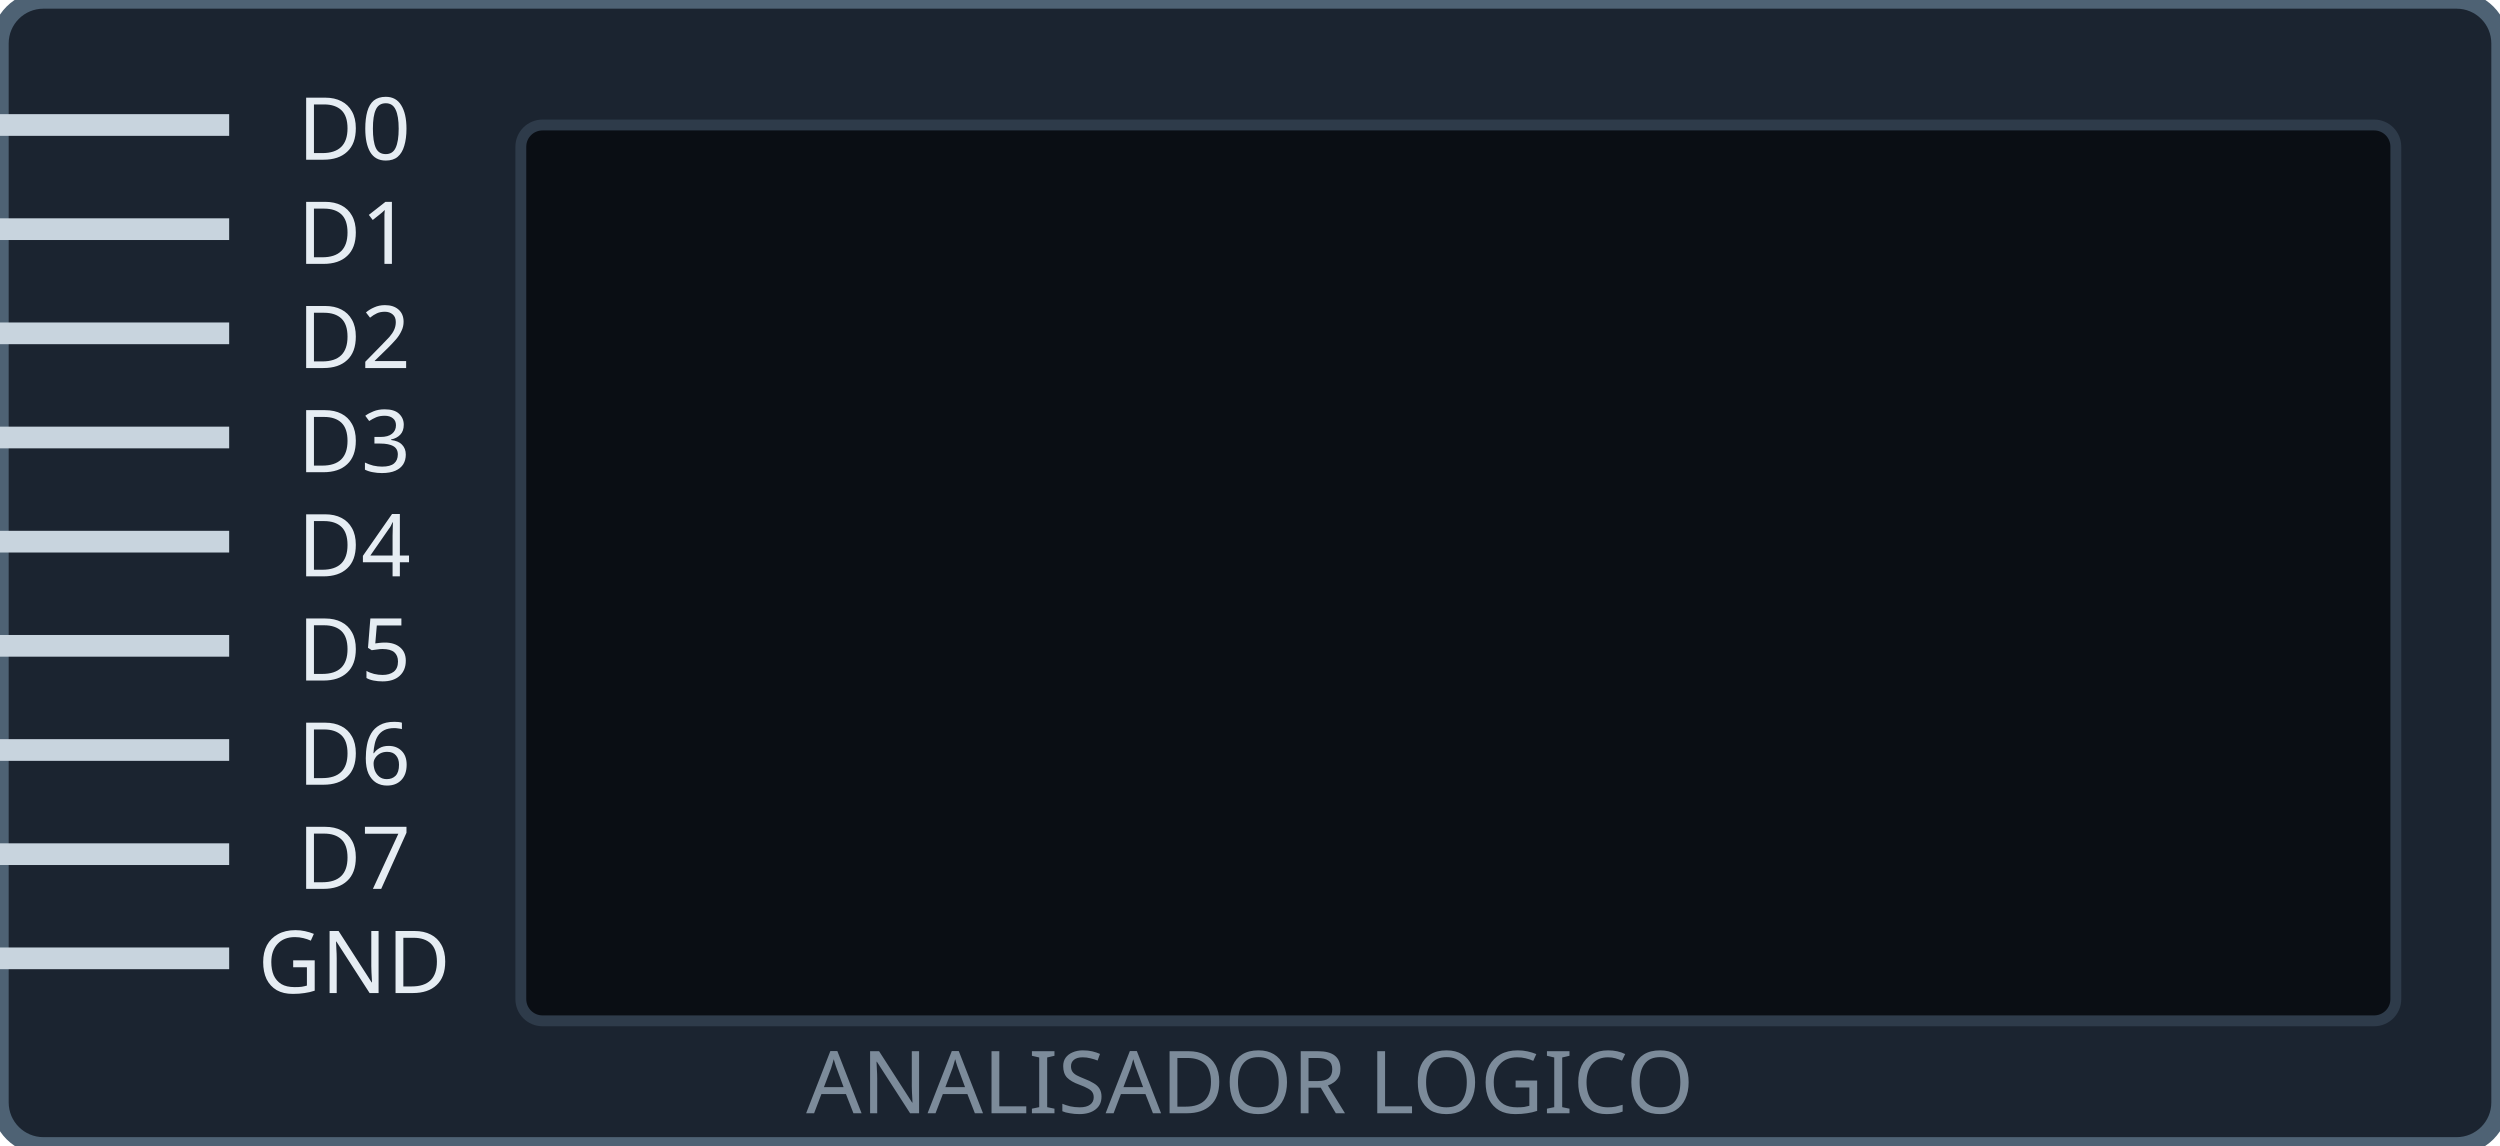
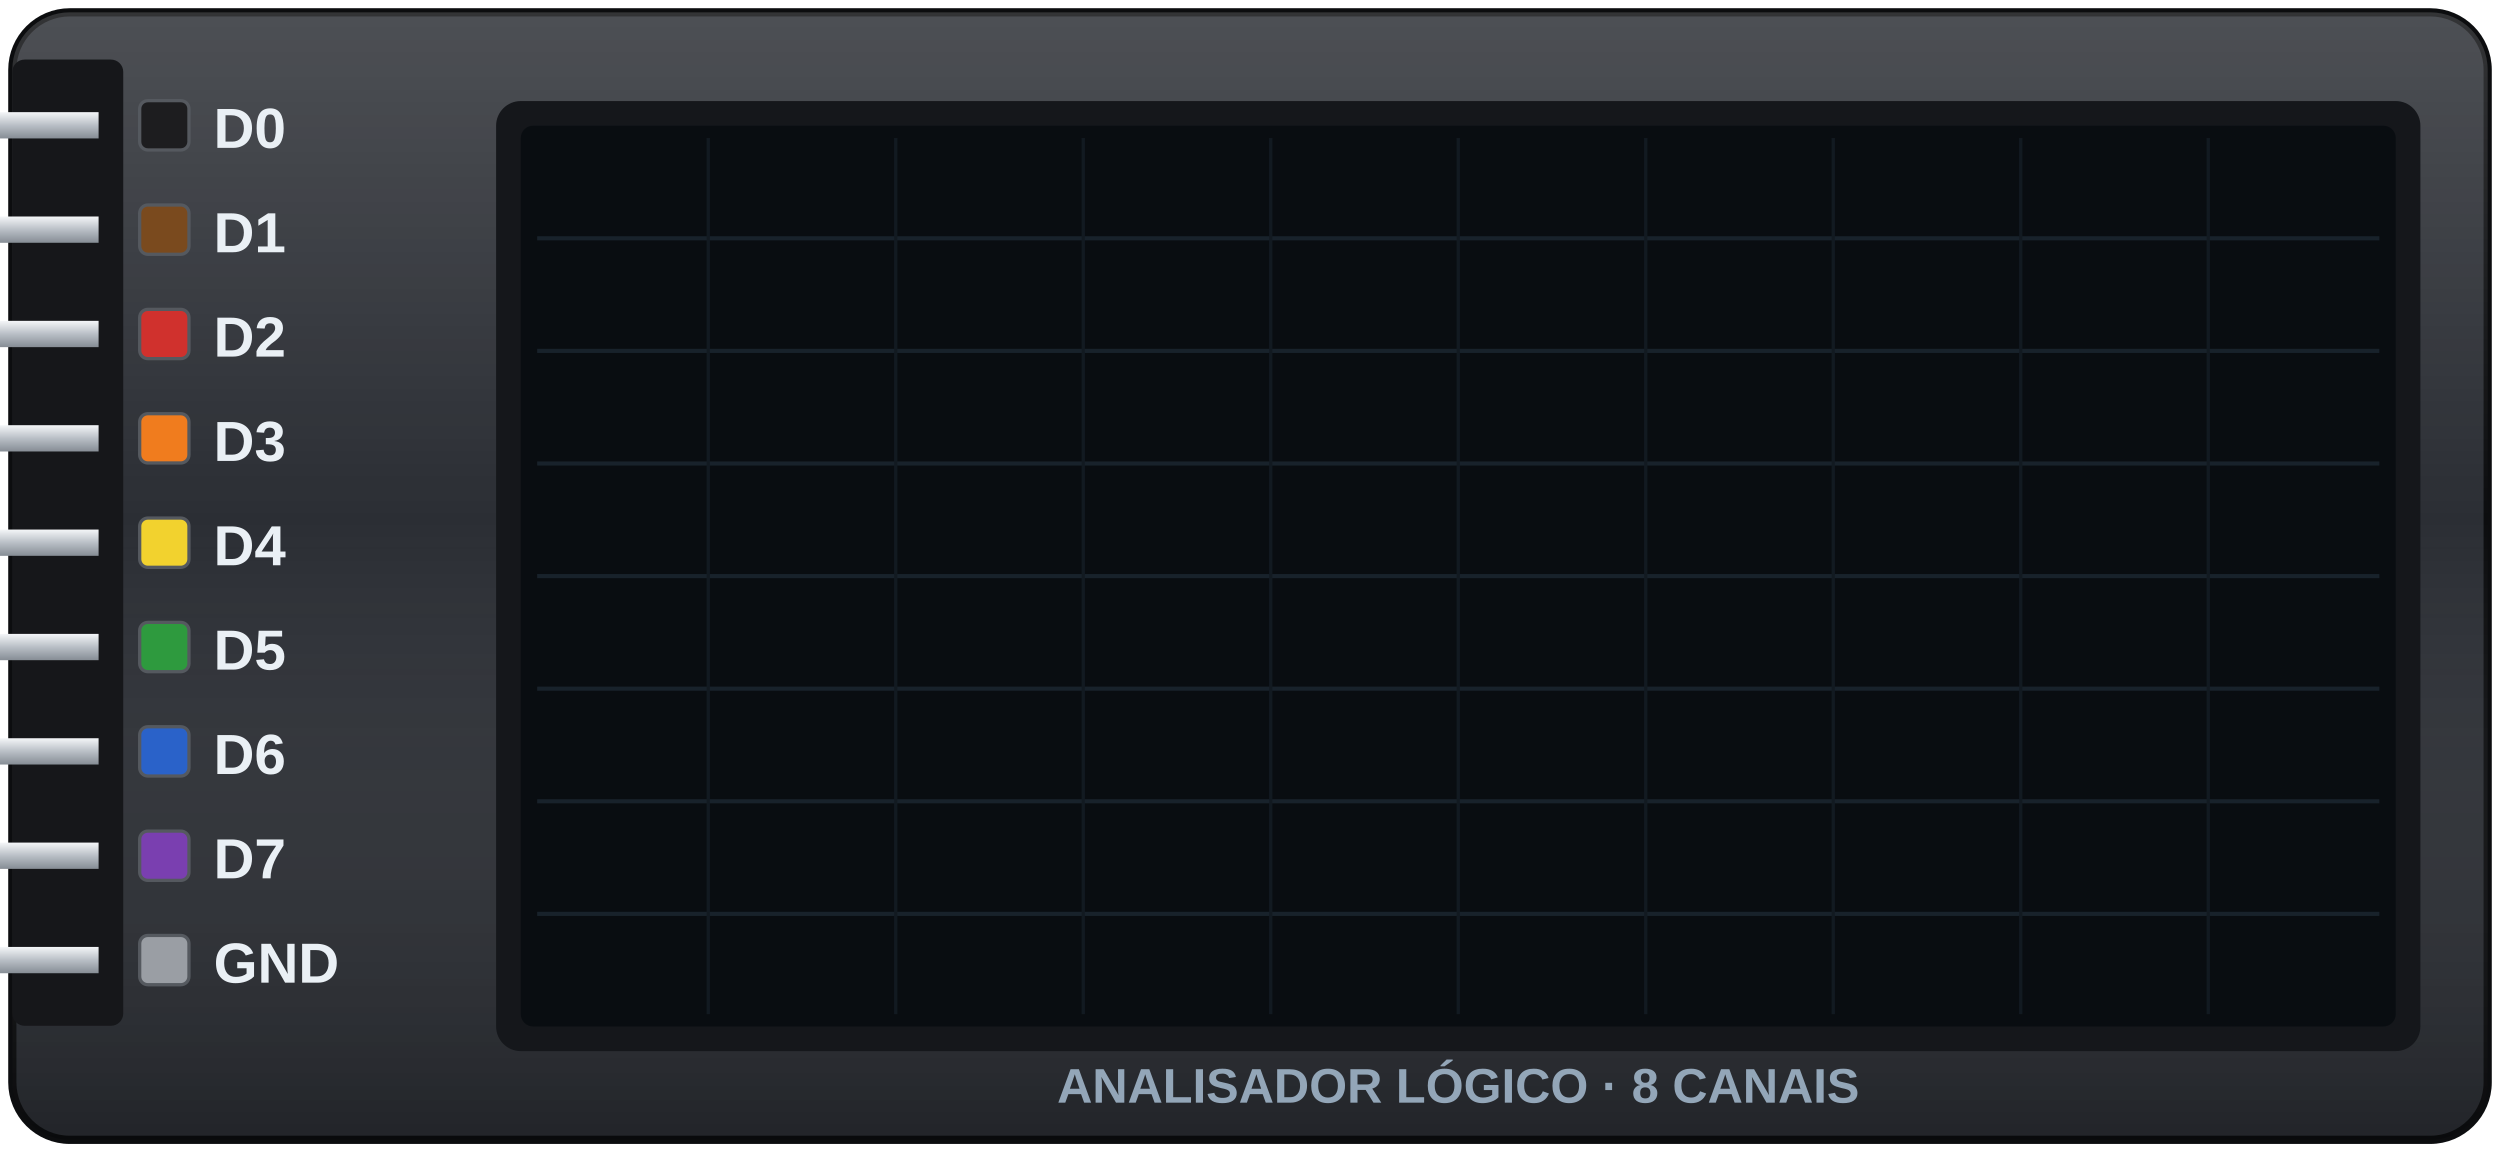
- <svg xmlns="http://www.w3.org/2000/svg" version="1.1" width="230.4" height="105.6" viewBox="0 0 230.4 105.6" font-family="sans-serif" text-anchor="middle">
-   <rect x="0" y="0" width="230.4" height="105.6" rx="4" fill="#1B2430" stroke="#4E6274" stroke-width="1.6" />
-   <rect x="48" y="11.52" width="172.8" height="82.56" rx="2" fill="#0A0E14" stroke="#2E3B4A" stroke-width="1" />
-   <path d="M0 11.52 H21.12" stroke="#C8D4DE" stroke-width="2" />
-   <text x="32.64" y="14.72" fill="#E6EDF3" font-size="8">D0</text>
-   <path d="M0 21.12 H21.12" stroke="#C8D4DE" stroke-width="2" />
-   <text x="32.64" y="24.32" fill="#E6EDF3" font-size="8">D1</text>
-   <path d="M0 30.72 H21.12" stroke="#C8D4DE" stroke-width="2" />
-   <text x="32.64" y="33.92" fill="#E6EDF3" font-size="8">D2</text>
-   <path d="M0 40.32 H21.12" stroke="#C8D4DE" stroke-width="2" />
-   <text x="32.64" y="43.52" fill="#E6EDF3" font-size="8">D3</text>
-   <path d="M0 49.92 H21.12" stroke="#C8D4DE" stroke-width="2" />
-   <text x="32.64" y="53.12" fill="#E6EDF3" font-size="8">D4</text>
-   <path d="M0 59.52 H21.12" stroke="#C8D4DE" stroke-width="2" />
-   <text x="32.64" y="62.72" fill="#E6EDF3" font-size="8">D5</text>
-   <path d="M0 69.12 H21.12" stroke="#C8D4DE" stroke-width="2" />
-   <text x="32.64" y="72.32" fill="#E6EDF3" font-size="8">D6</text>
-   <path d="M0 78.72 H21.12" stroke="#C8D4DE" stroke-width="2" />
-   <text x="32.64" y="81.92" fill="#E6EDF3" font-size="8">D7</text>
-   <path d="M0 88.32 H21.12" stroke="#C8D4DE" stroke-width="2" />
-   <text x="32.64" y="91.52" fill="#E6EDF3" font-size="8">GND</text>
-   <text x="115.2" y="102.6" fill="#7C8B9A" font-size="8">ANALISADOR LOGICO</text>
+ <svg xmlns="http://www.w3.org/2000/svg" version="1.1" width="230px" height="106px" viewBox="0 0 230 106">
+   <defs>
+     <linearGradient id="luz" x1="0" y1="0" x2="0" y2="1">
+       <stop offset="0" stop-color="#ffffff" stop-opacity="0.16" />
+       <stop offset="0.45" stop-color="#ffffff" stop-opacity="0" />
+       <stop offset="1" stop-color="#000000" stop-opacity="0.22" />
+     </linearGradient>
+     <linearGradient id="metal" x1="0" y1="0" x2="0" y2="1">
+       <stop offset="0" stop-color="#f4f6f8" />
+       <stop offset="0.5" stop-color="#b9bfc6" />
+       <stop offset="1" stop-color="#868d95" />
+     </linearGradient>
+     <linearGradient id="metal-h" x1="0" y1="0" x2="1" y2="0">
+       <stop offset="0" stop-color="#8a9199" />
+       <stop offset="0.35" stop-color="#eef1f4" />
+       <stop offset="0.7" stop-color="#b3b9c0" />
+       <stop offset="1" stop-color="#7c838b" />
+     </linearGradient>
+     <radialGradient id="lata" cx="0.4" cy="0.38" r="0.66">
+       <stop offset="0" stop-color="#f6f8fa" />
+       <stop offset="0.6" stop-color="#c3c9cf" />
+       <stop offset="1" stop-color="#8c939b" />
+     </radialGradient>
+     <linearGradient id="plastico" x1="0" y1="0" x2="0" y2="1">
+       <stop offset="0" stop-color="#3a3c40" />
+       <stop offset="1" stop-color="#16171a" />
+     </linearGradient>
+     <linearGradient id="ouro" x1="0" y1="0" x2="0" y2="1">
+       <stop offset="0" stop-color="#f4dc8c" />
+       <stop offset="1" stop-color="#b88a2c" />
+     </linearGradient>
+   </defs>
+   <rect x="1.134" y="1.134" width="227.732" height="103.732" rx="5.291" fill="#2b2e34" stroke="#0c0d0f" stroke-width="0.756" />
+   <rect x="1.134" y="1.134" width="227.732" height="103.732" rx="5.291" fill="url(#luz)" />
+   <rect x="1.134" y="5.48" width="10.205" height="88.894" rx="1.134" fill="#16171a" />
+   <rect x="0" y="10.318" width="9.071" height="2.419" fill="url(#metal)" />
+   <rect x="12.85" y="9.26" width="4.535" height="4.535" rx="0.756" fill="#1d1d1f" stroke="#55595f" stroke-width="0.302" />
+   <text transform="translate(19.654 11.528) rotate(0)" x="0" y="2.079" font-family="Arial" font-weight="bold" font-size="5.197" fill="#eaf0f5" text-anchor="start">D0</text>
+   <rect x="0" y="19.918" width="9.071" height="2.419" fill="url(#metal)" />
+   <rect x="12.85" y="18.86" width="4.535" height="4.535" rx="0.756" fill="#7a4a1e" stroke="#55595f" stroke-width="0.302" />
+   <text transform="translate(19.654 21.128) rotate(0)" x="0" y="2.079" font-family="Arial" font-weight="bold" font-size="5.197" fill="#eaf0f5" text-anchor="start">D1</text>
+   <rect x="0" y="29.518" width="9.071" height="2.419" fill="url(#metal)" />
+   <rect x="12.85" y="28.46" width="4.535" height="4.535" rx="0.756" fill="#d0312d" stroke="#55595f" stroke-width="0.302" />
+   <text transform="translate(19.654 30.728) rotate(0)" x="0" y="2.079" font-family="Arial" font-weight="bold" font-size="5.197" fill="#eaf0f5" text-anchor="start">D2</text>
+   <rect x="0" y="39.118" width="9.071" height="2.419" fill="url(#metal)" />
+   <rect x="12.85" y="38.06" width="4.535" height="4.535" rx="0.756" fill="#f07c1e" stroke="#55595f" stroke-width="0.302" />
+   <text transform="translate(19.654 40.328) rotate(0)" x="0" y="2.079" font-family="Arial" font-weight="bold" font-size="5.197" fill="#eaf0f5" text-anchor="start">D3</text>
+   <rect x="0" y="48.718" width="9.071" height="2.419" fill="url(#metal)" />
+   <rect x="12.85" y="47.66" width="4.535" height="4.535" rx="0.756" fill="#f2d22e" stroke="#55595f" stroke-width="0.302" />
+   <text transform="translate(19.654 49.928) rotate(0)" x="0" y="2.079" font-family="Arial" font-weight="bold" font-size="5.197" fill="#eaf0f5" text-anchor="start">D4</text>
+   <rect x="0" y="58.318" width="9.071" height="2.419" fill="url(#metal)" />
+   <rect x="12.85" y="57.26" width="4.535" height="4.535" rx="0.756" fill="#2e9a3e" stroke="#55595f" stroke-width="0.302" />
+   <text transform="translate(19.654 59.528) rotate(0)" x="0" y="2.079" font-family="Arial" font-weight="bold" font-size="5.197" fill="#eaf0f5" text-anchor="start">D5</text>
+   <rect x="0" y="67.918" width="9.071" height="2.419" fill="url(#metal)" />
+   <rect x="12.85" y="66.86" width="4.535" height="4.535" rx="0.756" fill="#2a62c9" stroke="#55595f" stroke-width="0.302" />
+   <text transform="translate(19.654 69.128) rotate(0)" x="0" y="2.079" font-family="Arial" font-weight="bold" font-size="5.197" fill="#eaf0f5" text-anchor="start">D6</text>
+   <rect x="0" y="77.518" width="9.071" height="2.419" fill="url(#metal)" />
+   <rect x="12.85" y="76.46" width="4.535" height="4.535" rx="0.756" fill="#7a3fb0" stroke="#55595f" stroke-width="0.302" />
+   <text transform="translate(19.654 78.728) rotate(0)" x="0" y="2.079" font-family="Arial" font-weight="bold" font-size="5.197" fill="#eaf0f5" text-anchor="start">D7</text>
+   <rect x="0" y="87.118" width="9.071" height="2.419" fill="url(#metal)" />
+   <rect x="12.85" y="86.06" width="4.535" height="4.535" rx="0.756" fill="#9a9ea4" stroke="#55595f" stroke-width="0.302" />
+   <text transform="translate(19.654 88.328) rotate(0)" x="0" y="2.079" font-family="Arial" font-weight="bold" font-size="5.197" fill="#eaf0f5" text-anchor="start">GND</text>
+   <rect x="45.641" y="9.297" width="177.035" height="87.406" rx="2.268" fill="#15171b" />
+   <rect x="47.909" y="11.565" width="172.5" height="82.871" rx="1.134" fill="#090d11" />
+   <path d="M49.421 21.923 L218.897 21.923" fill="none" stroke="#18222b" stroke-width="0.378" stroke-linecap="butt" />
+   <path d="M49.421 32.282 L218.897 32.282" fill="none" stroke="#18222b" stroke-width="0.378" stroke-linecap="butt" />
+   <path d="M49.421 42.641 L218.897 42.641" fill="none" stroke="#18222b" stroke-width="0.378" stroke-linecap="butt" />
+   <path d="M49.421 53 L218.897 53" fill="none" stroke="#18222b" stroke-width="0.378" stroke-linecap="butt" />
+   <path d="M49.421 63.359 L218.897 63.359" fill="none" stroke="#18222b" stroke-width="0.378" stroke-linecap="butt" />
+   <path d="M49.421 73.718 L218.897 73.718" fill="none" stroke="#18222b" stroke-width="0.378" stroke-linecap="butt" />
+   <path d="M49.421 84.077 L218.897 84.077" fill="none" stroke="#18222b" stroke-width="0.378" stroke-linecap="butt" />
+   <path d="M65.159 12.698 L65.159 93.302" fill="none" stroke="#121a21" stroke-width="0.302" stroke-linecap="butt" />
+   <path d="M82.409 12.698 L82.409 93.302" fill="none" stroke="#121a21" stroke-width="0.302" stroke-linecap="butt" />
+   <path d="M99.659 12.698 L99.659 93.302" fill="none" stroke="#121a21" stroke-width="0.302" stroke-linecap="butt" />
+   <path d="M116.909 12.698 L116.909 93.302" fill="none" stroke="#121a21" stroke-width="0.302" stroke-linecap="butt" />
+   <path d="M134.159 12.698 L134.159 93.302" fill="none" stroke="#121a21" stroke-width="0.302" stroke-linecap="butt" />
+   <path d="M151.409 12.698 L151.409 93.302" fill="none" stroke="#121a21" stroke-width="0.302" stroke-linecap="butt" />
+   <path d="M168.659 12.698 L168.659 93.302" fill="none" stroke="#121a21" stroke-width="0.302" stroke-linecap="butt" />
+   <path d="M185.909 12.698 L185.909 93.302" fill="none" stroke="#121a21" stroke-width="0.302" stroke-linecap="butt" />
+   <path d="M203.159 12.698 L203.159 93.302" fill="none" stroke="#121a21" stroke-width="0.302" stroke-linecap="butt" />
+   <text transform="translate(134.159 99.651) rotate(0)" x="0" y="1.795" font-family="Arial" font-weight="bold" font-size="4.488" fill="#93a6b8" text-anchor="middle">ANALISADOR LÓGICO · 8 CANAIS</text>
</svg>
